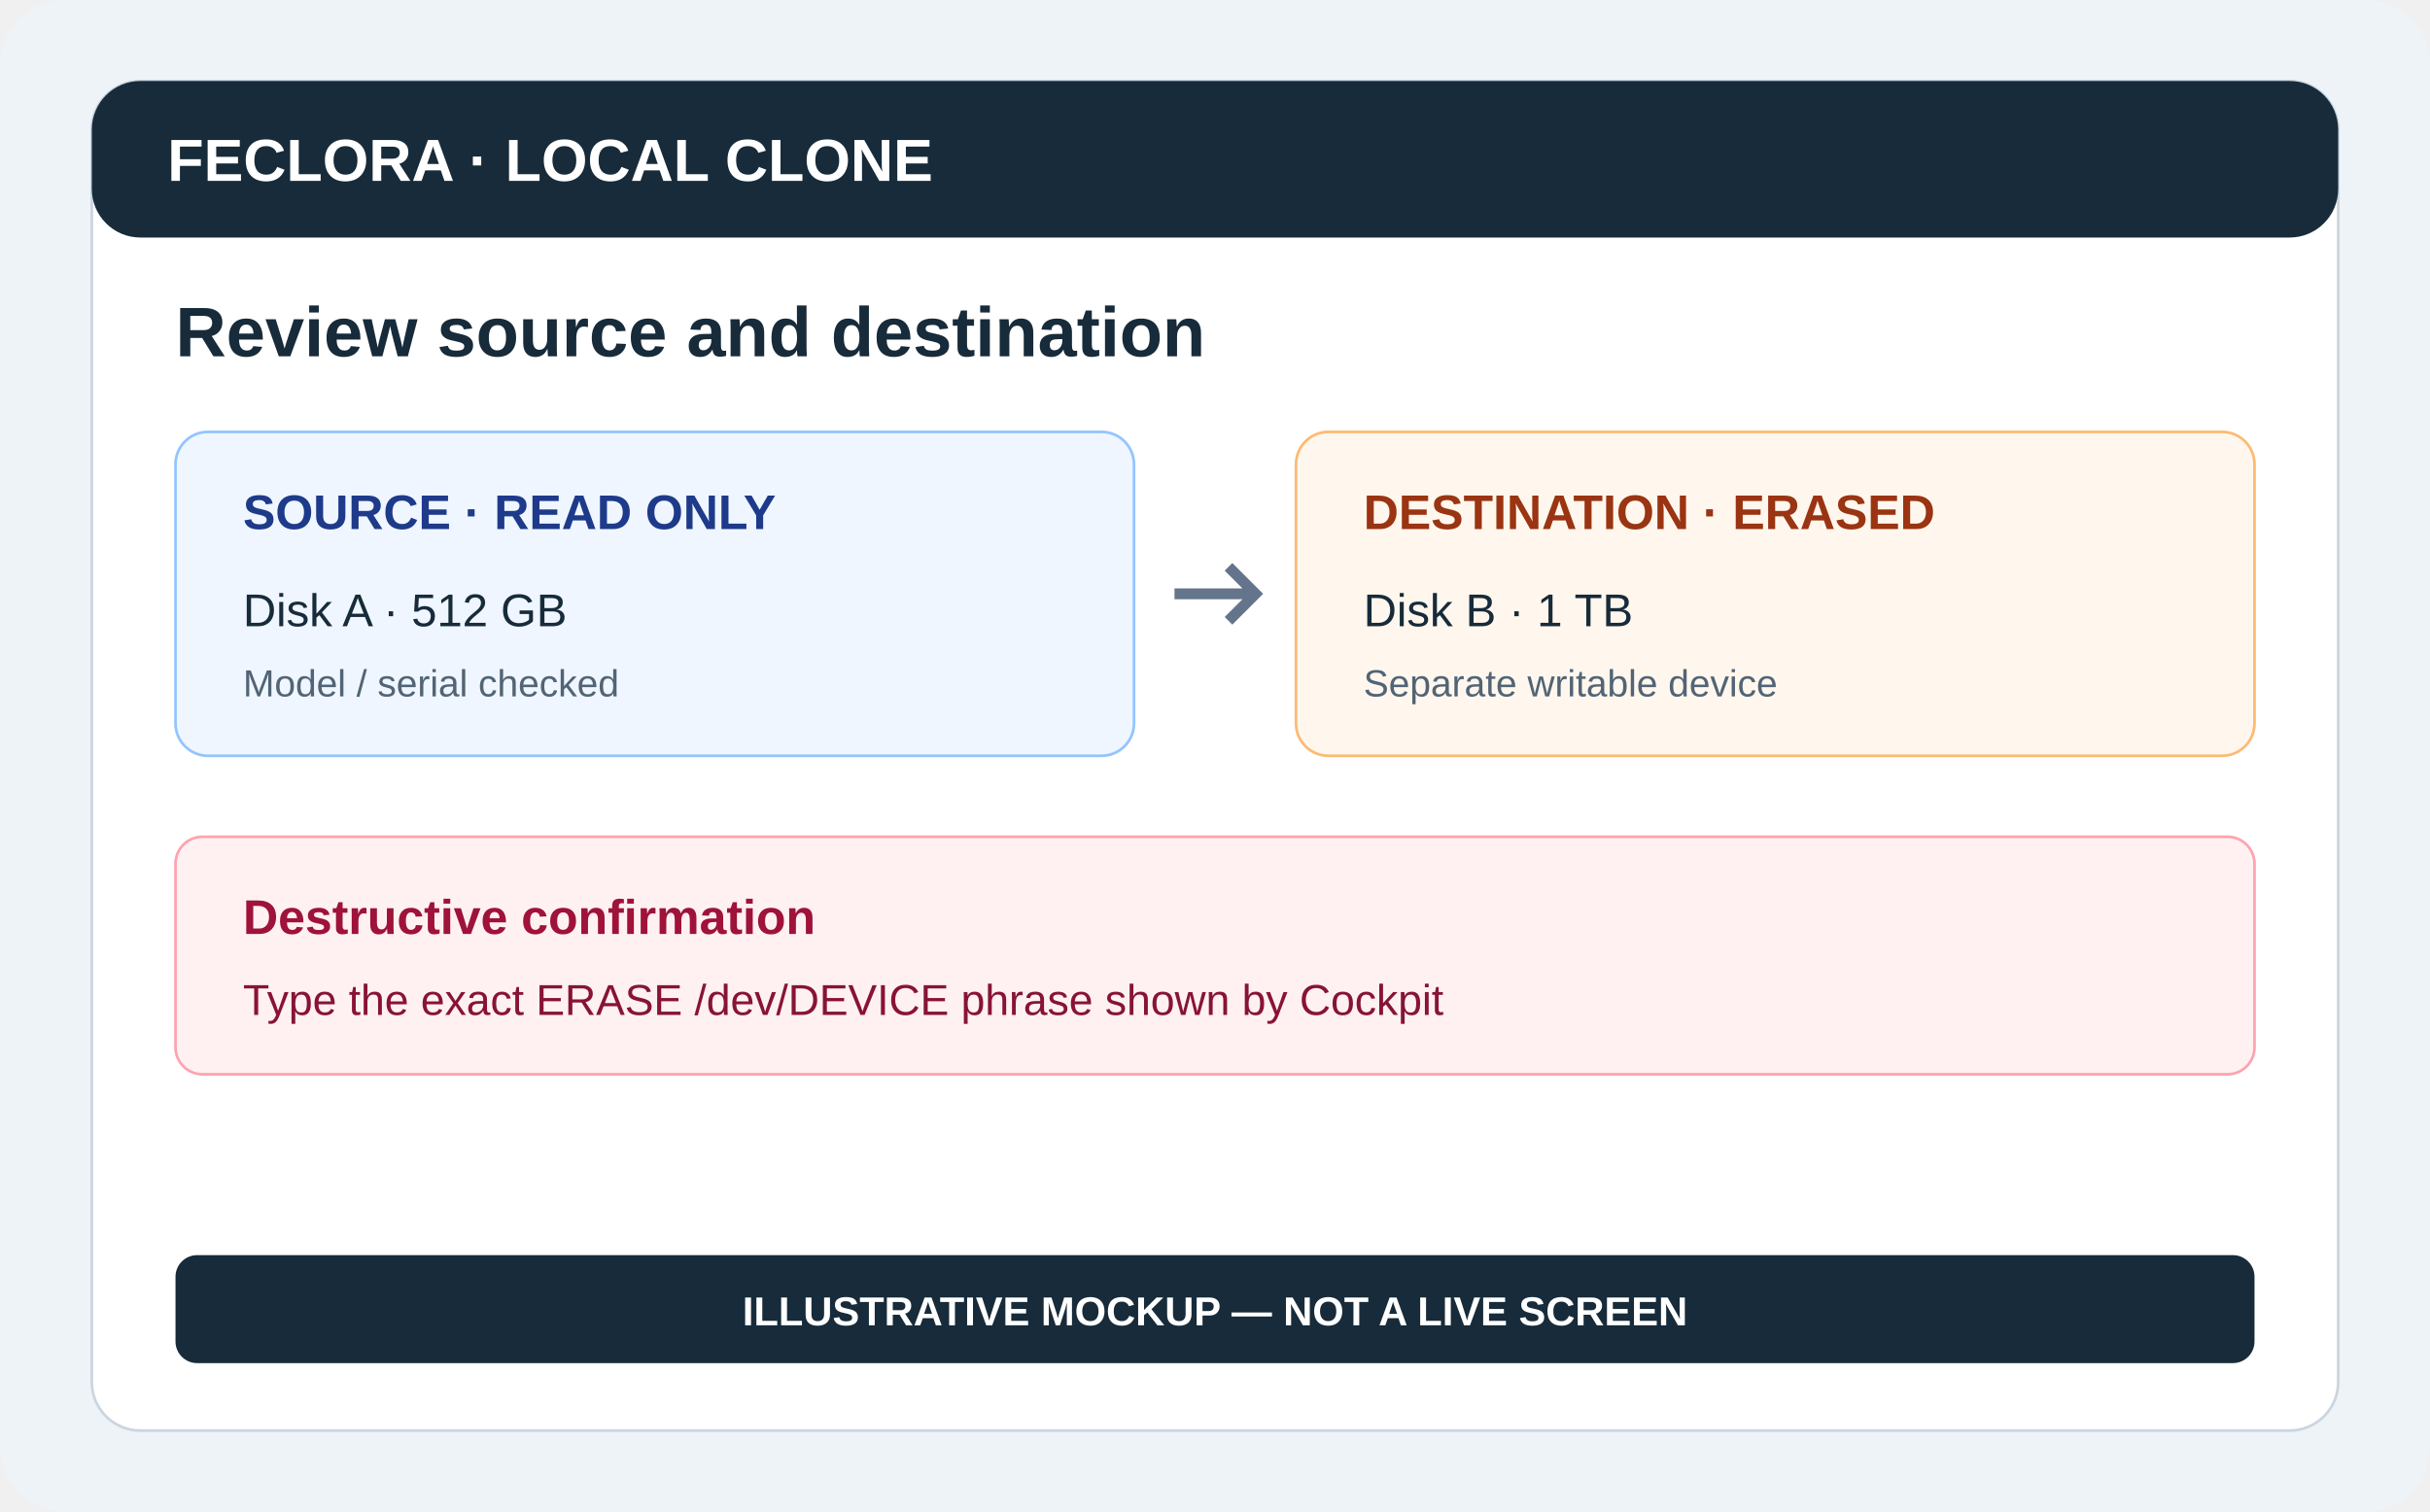
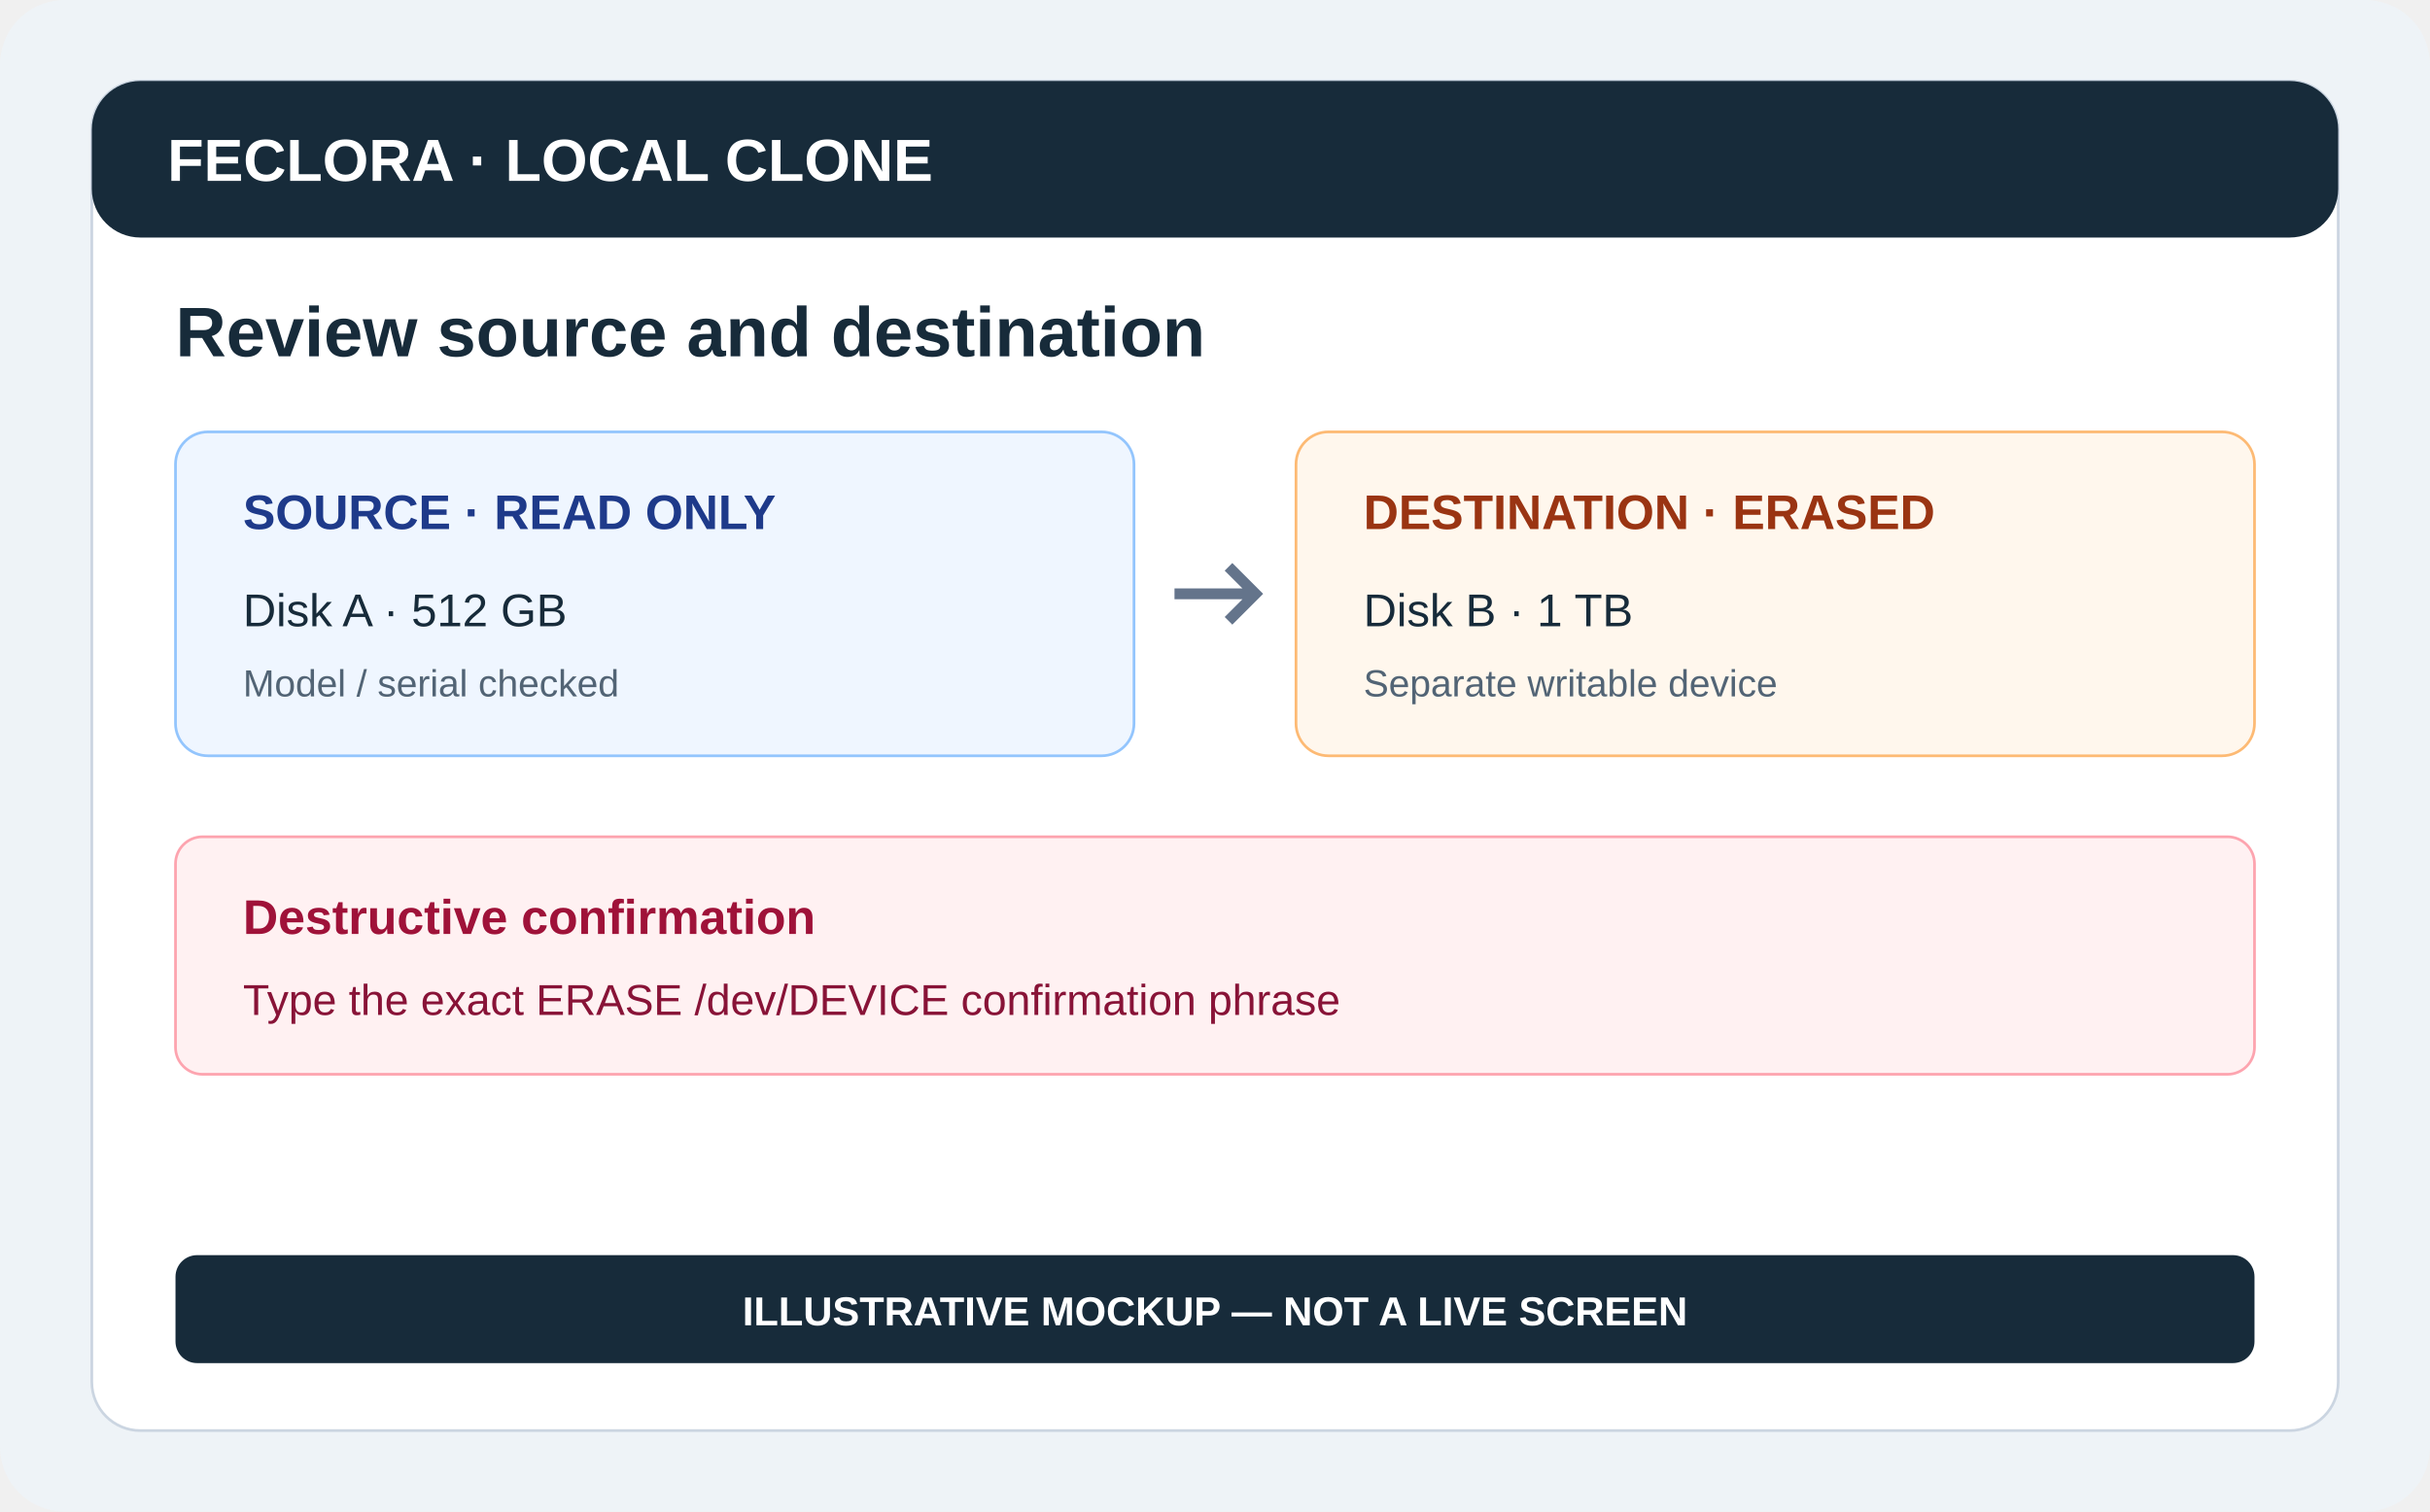
<svg xmlns="http://www.w3.org/2000/svg" width="900" height="560" viewBox="0 0 900 560">
  <rect width="900" height="560" rx="24" fill="#eef3f7" />
  <rect x="34" y="30" width="832" height="500" rx="18" fill="#fff" stroke="#cbd5e1" />
  <rect x="34" y="30" width="832" height="58" rx="18" fill="#172b3a" />
  <text x="62" y="67" fill="#fff" font-family="Arial" font-size="22" font-weight="bold">FECLORA · LOCAL CLONE</text>
  <text x="65" y="132" fill="#172b3a" font-family="Arial" font-size="26" font-weight="bold">Review source and destination</text>
  <rect x="65" y="160" width="355" height="120" rx="12" fill="#eff6ff" stroke="#93c5fd" />
  <text x="90" y="196" fill="#1e3a8a" font-family="Arial" font-size="18" font-weight="bold">SOURCE · READ ONLY</text>
  <text x="90" y="232" fill="#172b3a" font-family="Arial" font-size="17">Disk A · 512 GB</text>
  <text x="90" y="258" fill="#526475" font-family="Arial" font-size="14">Model / serial checked</text>
  <path d="M435 220 H465 M455 210 L465 220 L455 230" stroke="#64748b" stroke-width="4" fill="none" />
  <rect x="480" y="160" width="355" height="120" rx="12" fill="#fff7ed" stroke="#fdba74" />
  <text x="505" y="196" fill="#9a3412" font-family="Arial" font-size="18" font-weight="bold">DESTINATION · ERASED</text>
  <text x="505" y="232" fill="#172b3a" font-family="Arial" font-size="17">Disk B · 1 TB</text>
  <text x="505" y="258" fill="#526475" font-family="Arial" font-size="14">Separate writable device</text>
  <rect x="65" y="310" width="770" height="88" rx="10" fill="#fff1f2" stroke="#fda4af" />
  <text x="90" y="346" fill="#9f1239" font-family="Arial" font-size="18" font-weight="bold">Destructive confirmation</text>
-   <text x="90" y="376" fill="#881337" font-family="Arial" font-size="16">Type the exact ERASE /dev/DEVICE phrase shown by Cockpit</text>
+   <text x="90" y="376" fill="#881337" font-family="Arial" font-size="16">Type the exact ERASE /dev/DEVICE confirmation phrase</text>
  <rect x="65" y="465" width="770" height="40" rx="8" fill="#172b3a" />
  <text x="450" y="491" text-anchor="middle" fill="#fff" font-family="Arial" font-size="15" font-weight="bold">ILLUSTRATIVE MOCKUP — NOT A LIVE SCREEN</text>
</svg>
